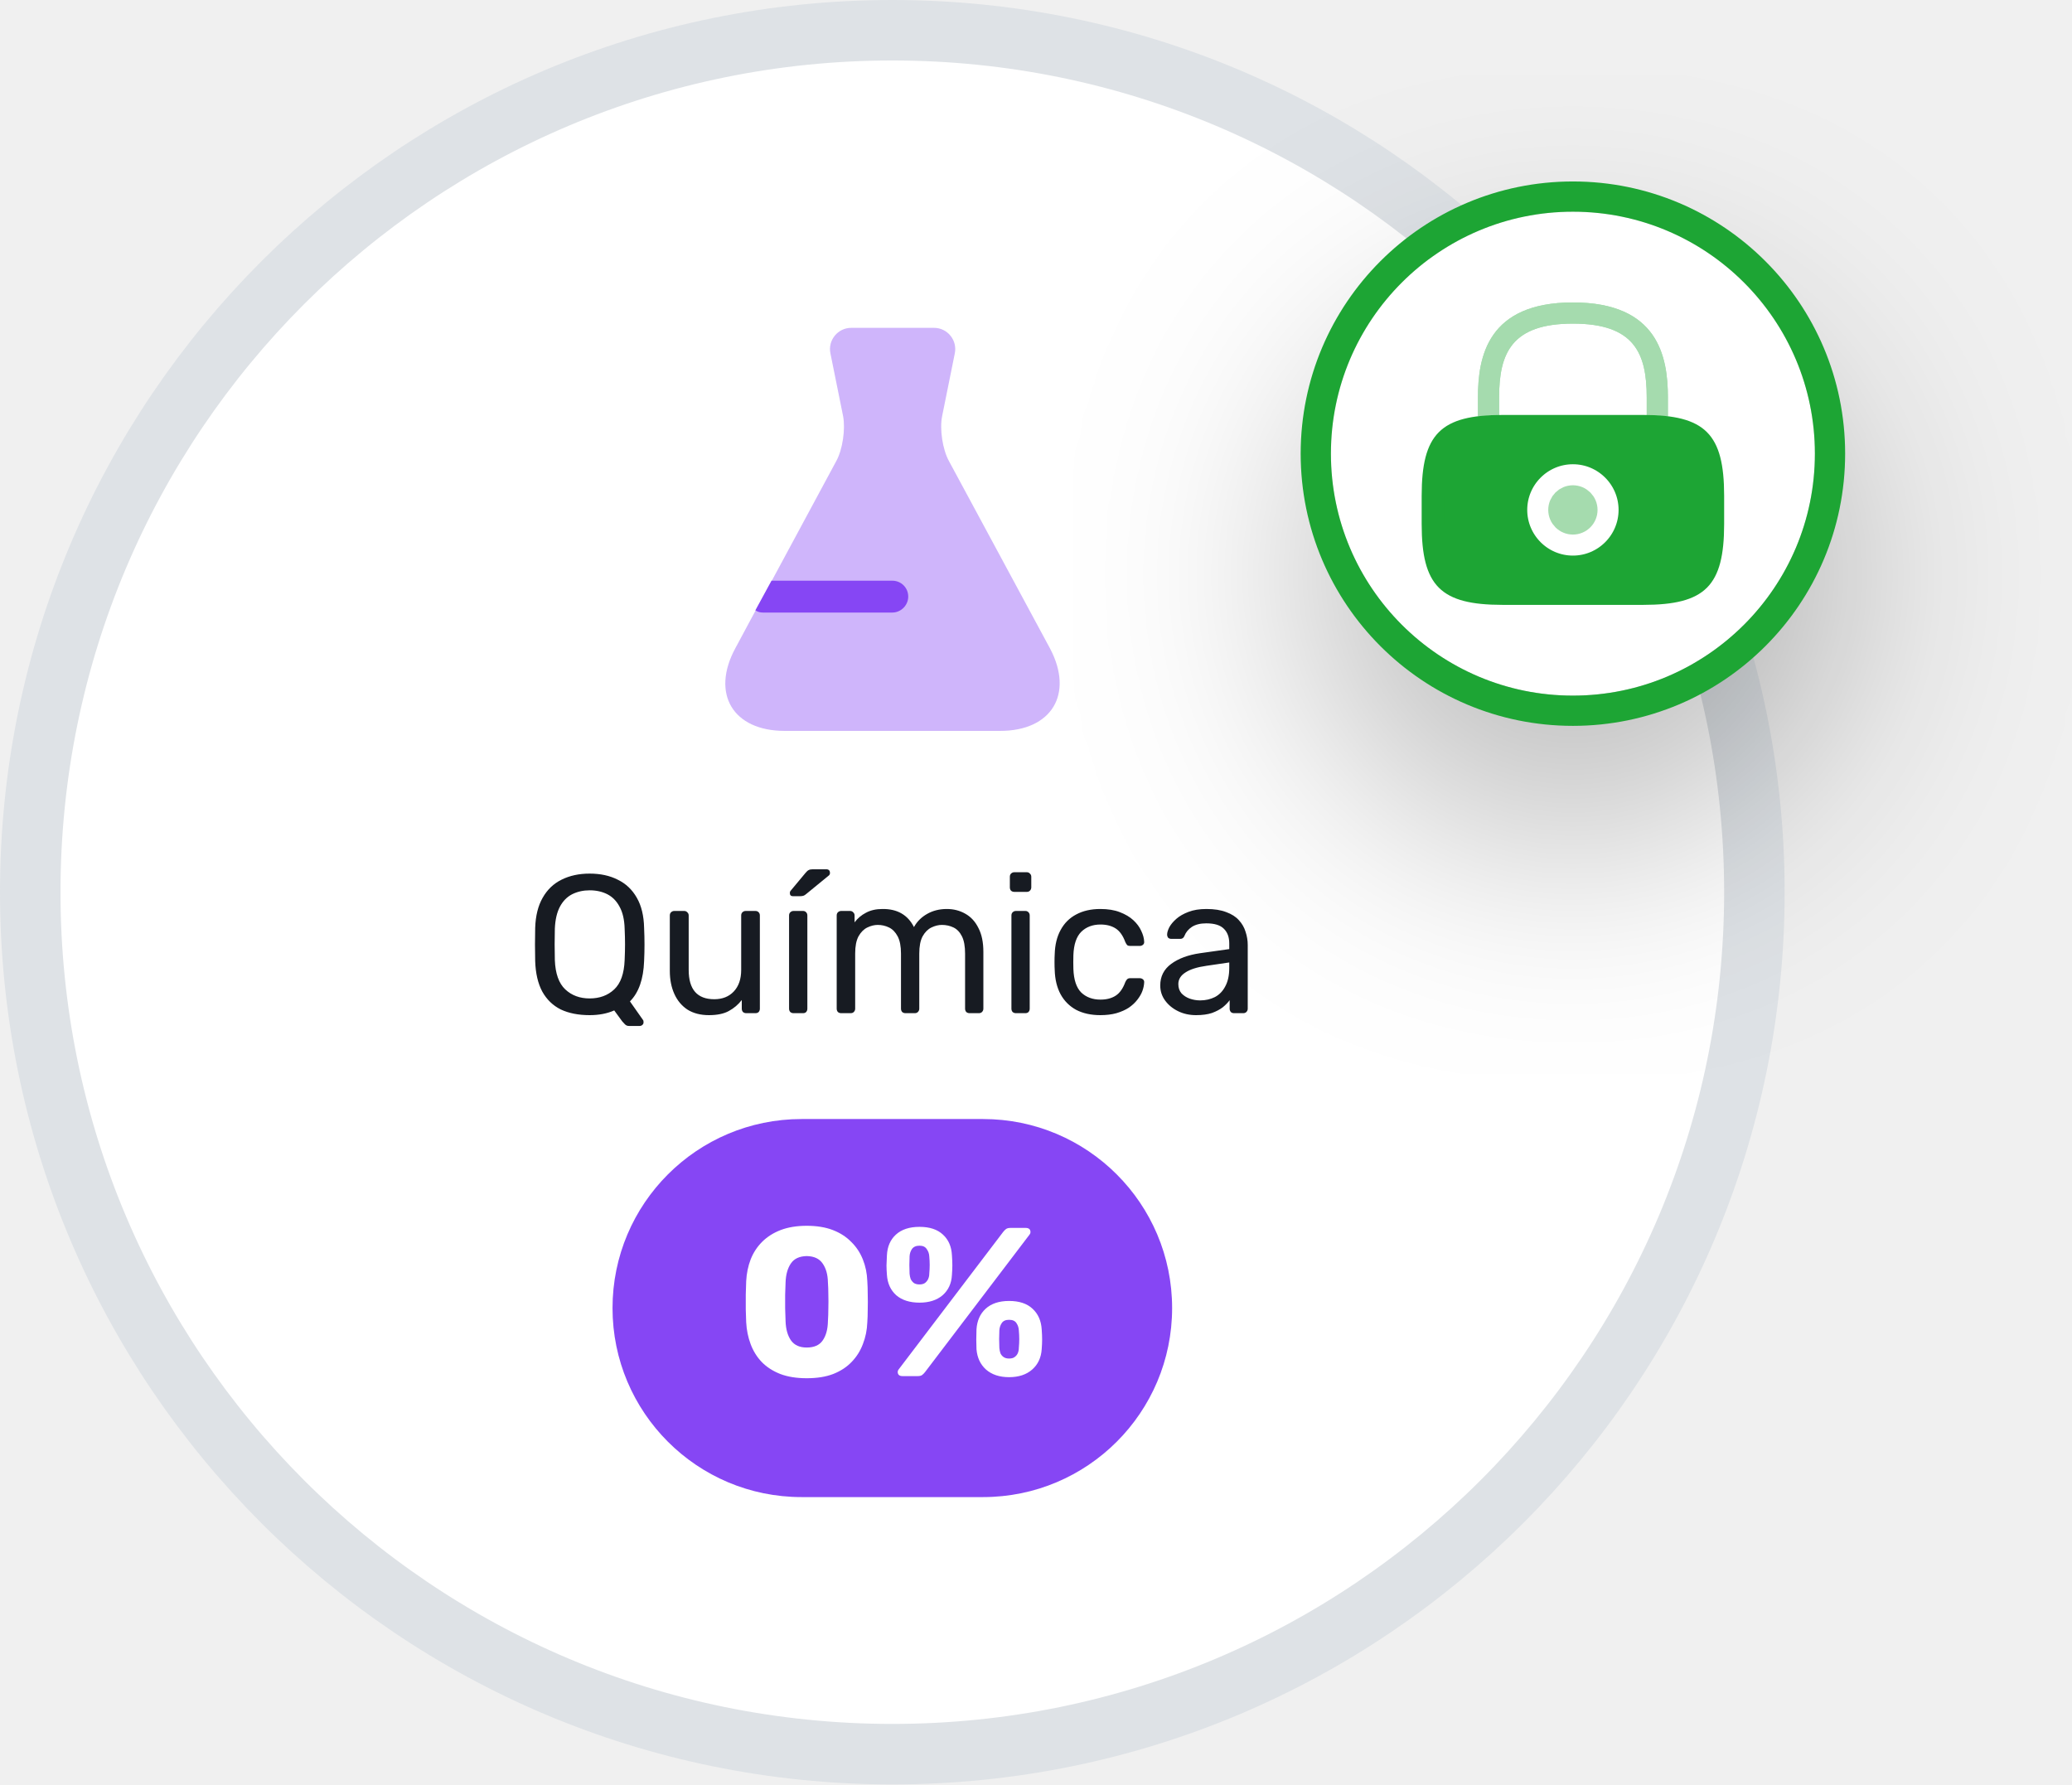
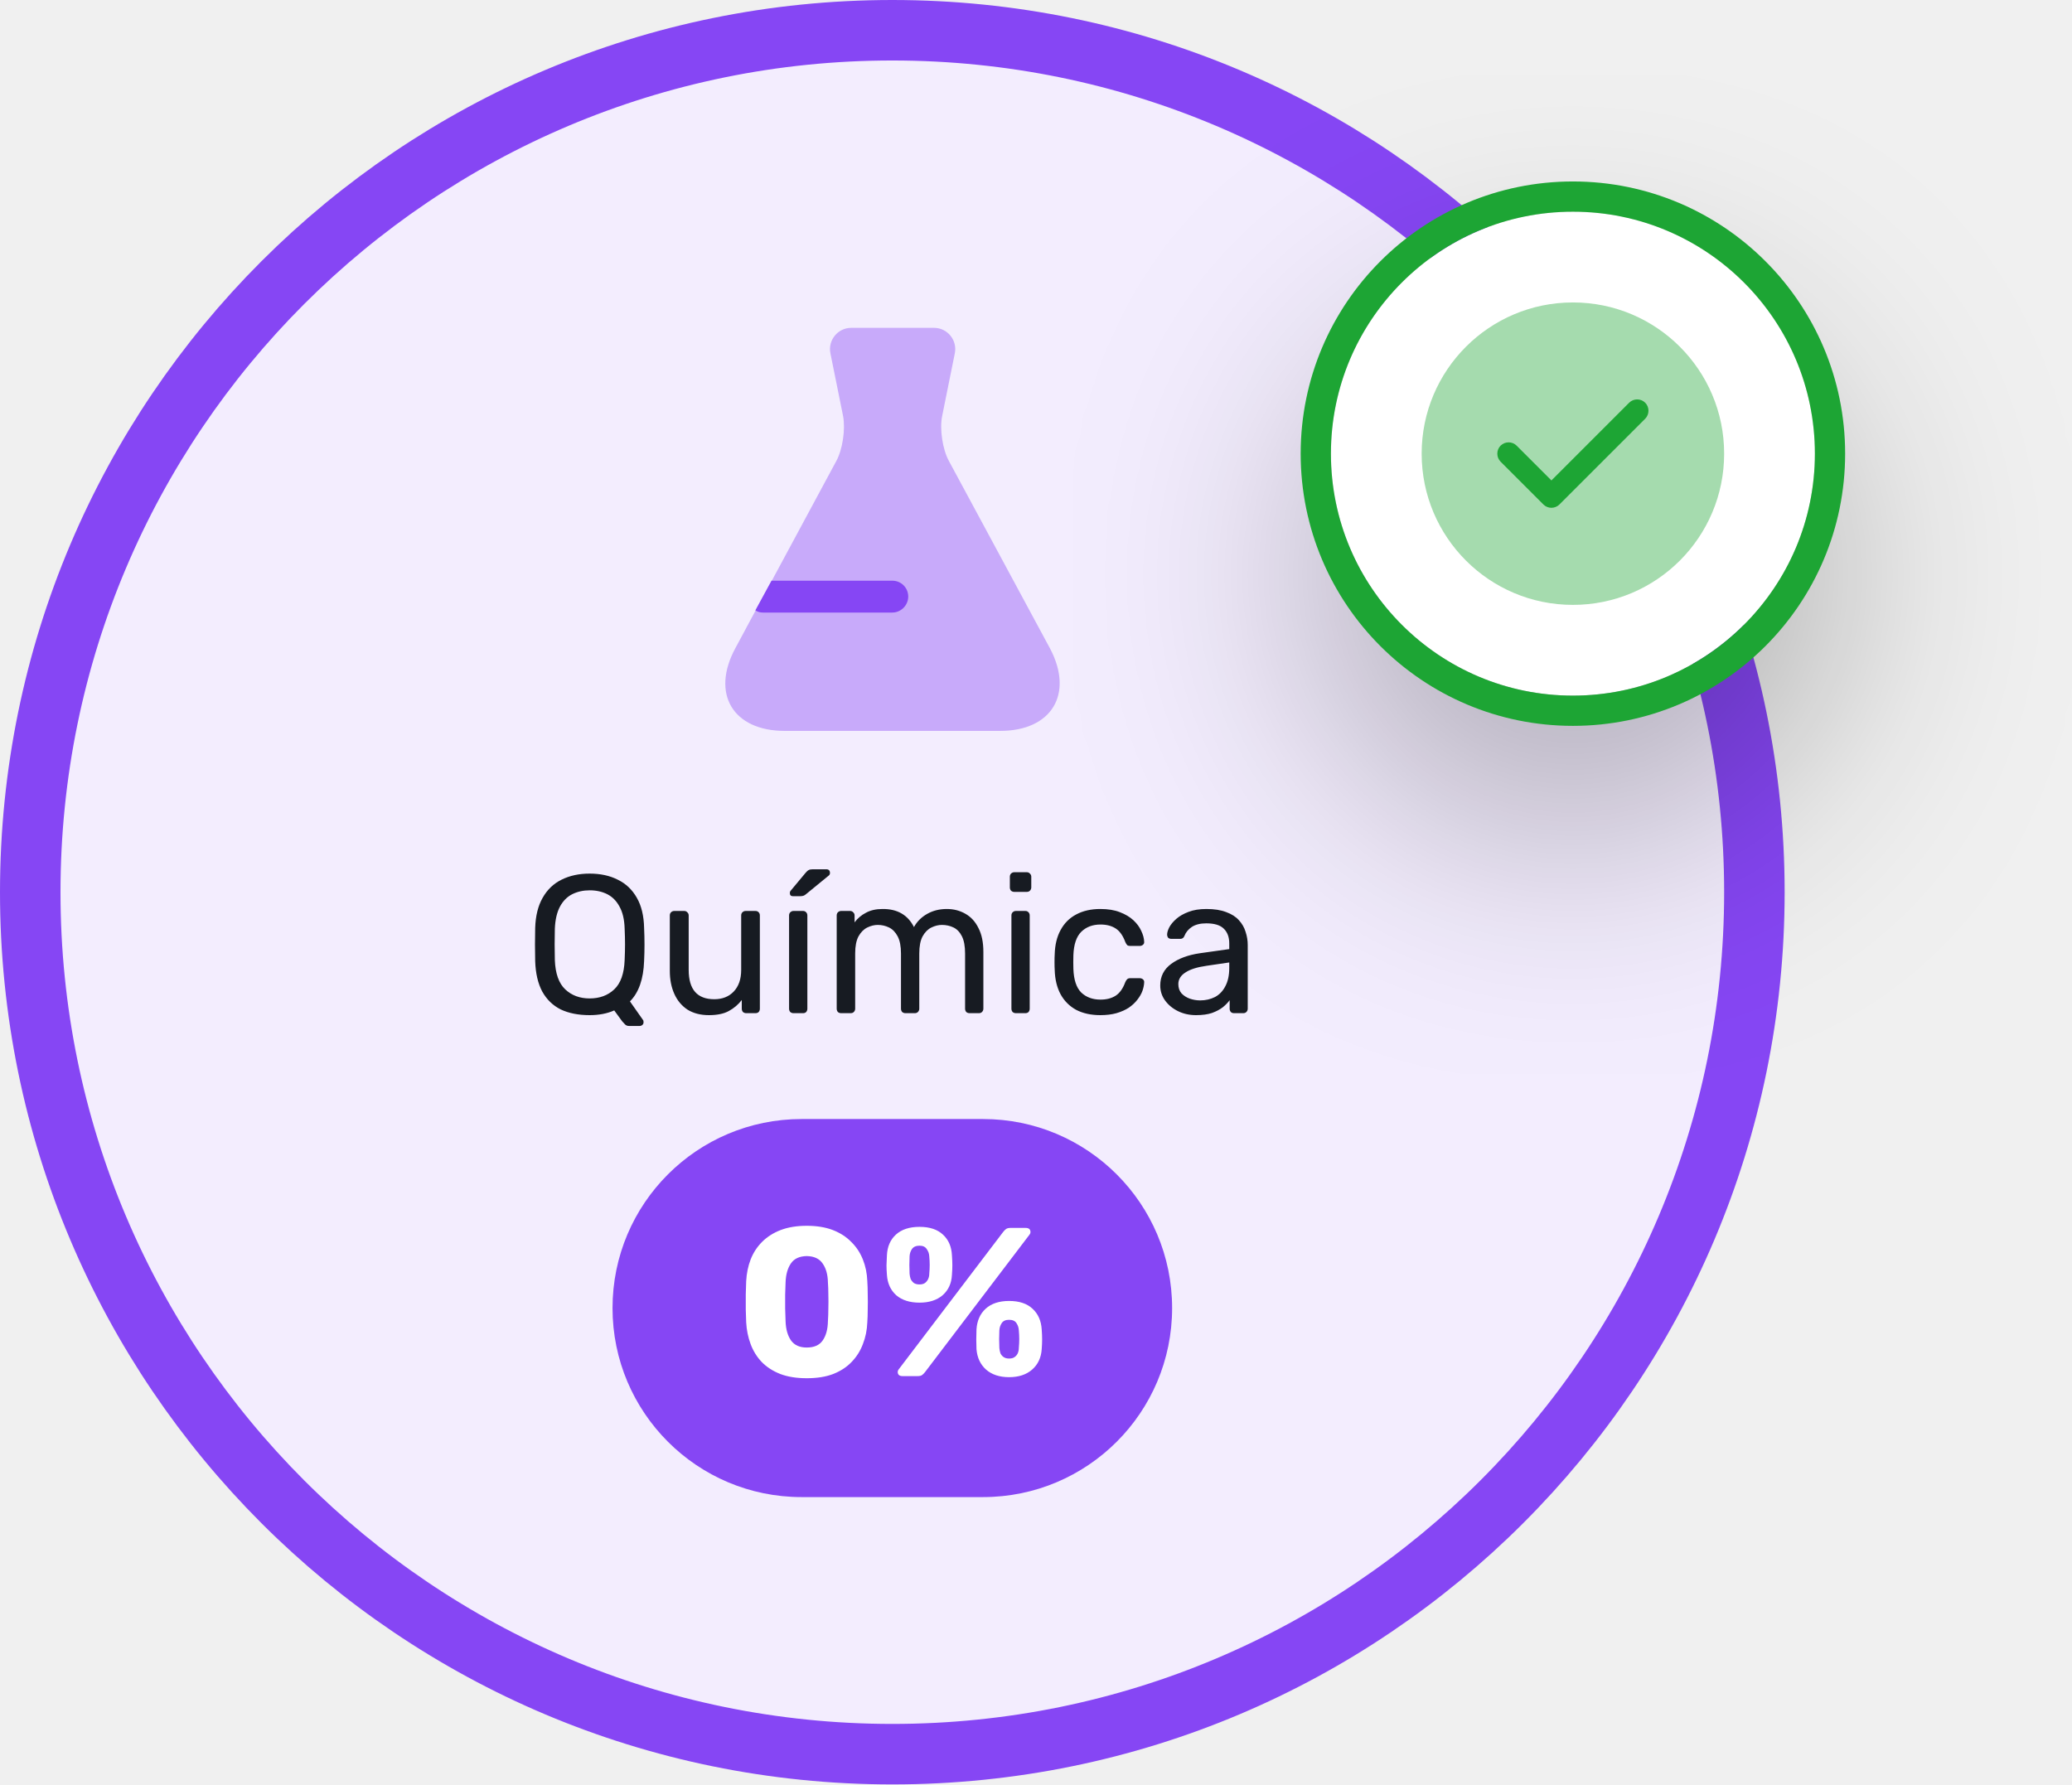
<svg xmlns="http://www.w3.org/2000/svg" width="137" height="118" viewBox="0 0 137 118" fill="none">
-   <rect x="2" y="2" width="114" height="114" rx="57" fill="white" />
-   <rect x="2" y="2" width="114" height="114" rx="57" stroke="#DEE2E6" stroke-width="4" />
-   <g clip-path="url(#clip0_15958_19590)">
-     <mask id="mask0_15958_19590" style="mask-type:luminance" maskUnits="userSpaceOnUse" x="43" y="19" width="32" height="32">
+   <rect x="2" y="2" width="114" height="114" rx="57" fill="#F3EDFE" />
+   <rect x="2" y="2" width="114" height="114" rx="57" stroke="#8646F4" stroke-width="4" />
+   <g clip-path="url(#clip0_16167_41098)">
+     <mask id="mask0_16167_41098" style="mask-type:luminance" maskUnits="userSpaceOnUse" x="43" y="19" width="32" height="32">
      <path d="M75 19H43V51H75V19Z" fill="white" />
    </mask>
-     <g mask="url(#mask0_15958_19590)">
+     <g mask="url(#mask0_16167_41098)">
      <path opacity="0.4" d="M66.133 48.333H51.88C48.466 48.333 46.999 45.88 48.613 42.88L49.959 40.373L51.026 38.413L55.293 30.493C55.719 29.72 55.906 28.373 55.746 27.52L54.906 23.36C54.733 22.493 55.4 21.68 56.279 21.68H61.76C62.639 21.68 63.306 22.493 63.133 23.36L62.293 27.52C62.12 28.373 62.32 29.72 62.746 30.493L69.426 42.88C71.013 45.88 69.546 48.333 66.133 48.333Z" fill="#8646F4" />
      <path d="M60.052 39.453C60.052 40.027 59.572 40.507 58.999 40.507H50.452C50.265 40.507 50.105 40.467 49.945 40.36L51.012 38.4H58.999C59.572 38.4 60.052 38.853 60.052 39.453Z" fill="#8646F4" />
    </g>
  </g>
  <path d="M41.587 67.845C41.475 67.845 41.384 67.806 41.314 67.728C41.245 67.659 41.189 67.598 41.145 67.546L40.612 66.818C40.144 67.026 39.603 67.13 38.987 67.13C38.242 67.13 37.605 67.004 37.076 66.753C36.556 66.493 36.149 66.099 35.854 65.57C35.568 65.033 35.412 64.361 35.386 63.555C35.378 63.174 35.373 62.81 35.373 62.463C35.373 62.108 35.378 61.739 35.386 61.358C35.412 60.561 35.577 59.898 35.88 59.369C36.184 58.832 36.6 58.433 37.128 58.173C37.666 57.904 38.285 57.77 38.987 57.77C39.698 57.77 40.318 57.904 40.846 58.173C41.384 58.433 41.804 58.832 42.107 59.369C42.411 59.898 42.571 60.561 42.588 61.358C42.606 61.739 42.614 62.108 42.614 62.463C42.614 62.81 42.606 63.174 42.588 63.555C42.545 64.751 42.233 65.639 41.652 66.22L42.51 67.442C42.519 67.451 42.528 67.464 42.536 67.481C42.545 67.507 42.549 67.542 42.549 67.585C42.558 67.654 42.536 67.715 42.484 67.767C42.432 67.819 42.367 67.845 42.289 67.845H41.587ZM38.987 66.025C39.646 66.025 40.188 65.826 40.612 65.427C41.037 65.028 41.267 64.383 41.301 63.49C41.319 63.1 41.327 62.753 41.327 62.45C41.327 62.138 41.319 61.791 41.301 61.41C41.284 60.812 41.171 60.327 40.963 59.954C40.764 59.581 40.495 59.308 40.157 59.135C39.819 58.962 39.429 58.875 38.987 58.875C38.563 58.875 38.177 58.962 37.83 59.135C37.492 59.308 37.224 59.581 37.024 59.954C36.825 60.327 36.712 60.812 36.686 61.41C36.678 61.791 36.673 62.138 36.673 62.45C36.673 62.753 36.678 63.1 36.686 63.49C36.721 64.383 36.951 65.028 37.375 65.427C37.8 65.826 38.337 66.025 38.987 66.025ZM46.875 67.13C46.32 67.13 45.848 67.009 45.458 66.766C45.077 66.515 44.786 66.168 44.587 65.726C44.388 65.284 44.288 64.777 44.288 64.205V60.539C44.288 60.452 44.314 60.383 44.366 60.331C44.427 60.27 44.5 60.24 44.587 60.24H45.237C45.324 60.24 45.393 60.27 45.445 60.331C45.506 60.383 45.536 60.452 45.536 60.539V64.14C45.536 65.431 46.099 66.077 47.226 66.077C47.763 66.077 48.192 65.908 48.513 65.57C48.842 65.223 49.007 64.747 49.007 64.14V60.539C49.007 60.452 49.033 60.383 49.085 60.331C49.146 60.27 49.219 60.24 49.306 60.24H49.943C50.038 60.24 50.112 60.27 50.164 60.331C50.216 60.383 50.242 60.452 50.242 60.539V66.701C50.242 66.788 50.216 66.861 50.164 66.922C50.112 66.974 50.038 67 49.943 67H49.345C49.258 67 49.185 66.974 49.124 66.922C49.072 66.861 49.046 66.788 49.046 66.701V66.129C48.812 66.432 48.526 66.675 48.188 66.857C47.859 67.039 47.421 67.13 46.875 67.13ZM52.472 67C52.386 67 52.312 66.974 52.251 66.922C52.199 66.861 52.173 66.788 52.173 66.701V60.539C52.173 60.452 52.199 60.383 52.251 60.331C52.312 60.27 52.386 60.24 52.472 60.24H53.096C53.183 60.24 53.252 60.27 53.304 60.331C53.356 60.383 53.382 60.452 53.382 60.539V66.701C53.382 66.788 53.356 66.861 53.304 66.922C53.252 66.974 53.183 67 53.096 67H52.472ZM52.433 59.265C52.295 59.265 52.225 59.196 52.225 59.057C52.225 58.988 52.247 58.931 52.29 58.888L53.265 57.718C53.343 57.623 53.413 57.562 53.473 57.536C53.534 57.501 53.625 57.484 53.746 57.484H54.63C54.795 57.484 54.877 57.566 54.877 57.731C54.877 57.792 54.856 57.844 54.812 57.887L53.304 59.122C53.235 59.183 53.17 59.222 53.109 59.239C53.049 59.256 52.971 59.265 52.875 59.265H52.433ZM55.621 67C55.534 67 55.461 66.974 55.4 66.922C55.348 66.861 55.322 66.788 55.322 66.701V60.539C55.322 60.452 55.348 60.383 55.4 60.331C55.461 60.27 55.534 60.24 55.621 60.24H56.206C56.292 60.24 56.362 60.27 56.414 60.331C56.474 60.383 56.505 60.452 56.505 60.539V60.994C56.704 60.725 56.956 60.513 57.259 60.357C57.562 60.192 57.926 60.11 58.351 60.11C59.33 60.101 60.023 60.5 60.431 61.306C60.63 60.942 60.92 60.652 61.302 60.435C61.683 60.218 62.117 60.11 62.602 60.11C63.053 60.11 63.46 60.214 63.824 60.422C64.197 60.63 64.487 60.946 64.695 61.371C64.912 61.787 65.02 62.311 65.02 62.944V66.701C65.02 66.788 64.99 66.861 64.929 66.922C64.877 66.974 64.808 67 64.721 67H64.11C64.023 67 63.95 66.974 63.889 66.922C63.837 66.861 63.811 66.788 63.811 66.701V63.061C63.811 62.576 63.742 62.194 63.603 61.917C63.464 61.64 63.278 61.445 63.044 61.332C62.81 61.219 62.554 61.163 62.277 61.163C62.051 61.163 61.822 61.219 61.588 61.332C61.354 61.445 61.159 61.64 61.003 61.917C60.855 62.194 60.782 62.576 60.782 63.061V66.701C60.782 66.788 60.752 66.861 60.691 66.922C60.639 66.974 60.569 67 60.483 67H59.872C59.785 67 59.712 66.974 59.651 66.922C59.599 66.861 59.573 66.788 59.573 66.701V63.061C59.573 62.576 59.499 62.194 59.352 61.917C59.205 61.64 59.014 61.445 58.78 61.332C58.546 61.219 58.299 61.163 58.039 61.163C57.813 61.163 57.584 61.219 57.35 61.332C57.116 61.445 56.921 61.64 56.765 61.917C56.617 62.194 56.544 62.571 56.544 63.048V66.701C56.544 66.788 56.514 66.861 56.453 66.922C56.401 66.974 56.331 67 56.245 67H55.621ZM67.174 67C67.087 67 67.013 66.974 66.953 66.922C66.901 66.861 66.875 66.788 66.875 66.701V60.539C66.875 60.452 66.901 60.383 66.953 60.331C67.013 60.27 67.087 60.24 67.174 60.24H67.798C67.884 60.24 67.954 60.27 68.006 60.331C68.058 60.383 68.084 60.452 68.084 60.539V66.701C68.084 66.788 68.058 66.861 68.006 66.922C67.954 66.974 67.884 67 67.798 67H67.174ZM67.07 58.979C66.983 58.979 66.909 58.953 66.849 58.901C66.797 58.84 66.771 58.767 66.771 58.68V57.978C66.771 57.891 66.797 57.822 66.849 57.77C66.909 57.709 66.983 57.679 67.07 57.679H67.889C67.975 57.679 68.045 57.709 68.097 57.77C68.157 57.822 68.188 57.891 68.188 57.978V58.68C68.188 58.767 68.157 58.84 68.097 58.901C68.045 58.953 67.975 58.979 67.889 58.979H67.07ZM72.753 67.13C72.138 67.13 71.605 67.013 71.154 66.779C70.712 66.536 70.37 66.194 70.127 65.752C69.884 65.301 69.754 64.764 69.737 64.14C69.728 64.01 69.724 63.837 69.724 63.62C69.724 63.403 69.728 63.23 69.737 63.1C69.754 62.476 69.884 61.943 70.127 61.501C70.37 61.05 70.712 60.708 71.154 60.474C71.605 60.231 72.138 60.11 72.753 60.11C73.256 60.11 73.685 60.179 74.04 60.318C74.404 60.457 74.703 60.634 74.937 60.851C75.171 61.068 75.344 61.302 75.457 61.553C75.578 61.804 75.643 62.043 75.652 62.268C75.661 62.355 75.635 62.424 75.574 62.476C75.513 62.528 75.44 62.554 75.353 62.554H74.729C74.642 62.554 74.577 62.537 74.534 62.502C74.491 62.459 74.447 62.389 74.404 62.294C74.248 61.869 74.036 61.57 73.767 61.397C73.498 61.224 73.165 61.137 72.766 61.137C72.246 61.137 71.821 61.297 71.492 61.618C71.171 61.939 70.998 62.454 70.972 63.165C70.963 63.477 70.963 63.78 70.972 64.075C70.998 64.794 71.171 65.314 71.492 65.635C71.821 65.947 72.246 66.103 72.766 66.103C73.165 66.103 73.498 66.016 73.767 65.843C74.036 65.67 74.248 65.371 74.404 64.946C74.447 64.851 74.491 64.786 74.534 64.751C74.577 64.708 74.642 64.686 74.729 64.686H75.353C75.44 64.686 75.513 64.712 75.574 64.764C75.635 64.816 75.661 64.885 75.652 64.972C75.643 65.154 75.604 65.34 75.535 65.531C75.466 65.722 75.353 65.917 75.197 66.116C75.05 66.307 74.863 66.48 74.638 66.636C74.413 66.783 74.14 66.905 73.819 67C73.507 67.087 73.152 67.13 72.753 67.13ZM79.081 67.13C78.648 67.13 78.253 67.043 77.898 66.87C77.543 66.697 77.257 66.463 77.04 66.168C76.823 65.873 76.715 65.54 76.715 65.167C76.715 64.569 76.958 64.092 77.443 63.737C77.928 63.382 78.561 63.148 79.341 63.035L81.278 62.762V62.385C81.278 61.969 81.157 61.644 80.914 61.41C80.68 61.176 80.294 61.059 79.757 61.059C79.367 61.059 79.051 61.137 78.808 61.293C78.574 61.449 78.409 61.648 78.314 61.891C78.262 62.021 78.171 62.086 78.041 62.086H77.456C77.361 62.086 77.287 62.06 77.235 62.008C77.192 61.947 77.17 61.878 77.17 61.8C77.17 61.67 77.218 61.51 77.313 61.319C77.417 61.128 77.573 60.942 77.781 60.76C77.989 60.578 78.253 60.426 78.574 60.305C78.903 60.175 79.302 60.11 79.77 60.11C80.29 60.11 80.728 60.179 81.083 60.318C81.438 60.448 81.716 60.626 81.915 60.851C82.123 61.076 82.27 61.332 82.357 61.618C82.452 61.904 82.5 62.194 82.5 62.489V66.701C82.5 66.788 82.47 66.861 82.409 66.922C82.357 66.974 82.288 67 82.201 67H81.603C81.508 67 81.434 66.974 81.382 66.922C81.33 66.861 81.304 66.788 81.304 66.701V66.142C81.191 66.298 81.04 66.454 80.849 66.61C80.658 66.757 80.42 66.883 80.134 66.987C79.848 67.082 79.497 67.13 79.081 67.13ZM79.354 66.155C79.709 66.155 80.034 66.081 80.329 65.934C80.624 65.778 80.853 65.54 81.018 65.219C81.191 64.898 81.278 64.495 81.278 64.01V63.646L79.77 63.867C79.155 63.954 78.691 64.101 78.379 64.309C78.067 64.508 77.911 64.764 77.911 65.076C77.911 65.319 77.98 65.522 78.119 65.687C78.266 65.843 78.448 65.96 78.665 66.038C78.89 66.116 79.12 66.155 79.354 66.155Z" fill="#171B22" />
  <rect x="40.5" y="74" width="37" height="25" rx="12.5" fill="#8646F4" />
  <path d="M53.342 91.14C52.67 91.14 52.086 91.047 51.592 90.86C51.097 90.664 50.686 90.398 50.36 90.062C50.042 89.726 49.8 89.334 49.632 88.886C49.464 88.438 49.366 87.957 49.338 87.444C49.328 87.192 49.319 86.907 49.31 86.59C49.31 86.263 49.31 85.937 49.31 85.61C49.319 85.274 49.328 84.975 49.338 84.714C49.366 84.201 49.464 83.725 49.632 83.286C49.809 82.838 50.061 82.451 50.388 82.124C50.724 81.788 51.134 81.527 51.62 81.34C52.114 81.153 52.688 81.06 53.342 81.06C54.004 81.06 54.578 81.153 55.064 81.34C55.549 81.527 55.955 81.788 56.282 82.124C56.618 82.451 56.874 82.838 57.052 83.286C57.229 83.725 57.327 84.201 57.346 84.714C57.364 84.975 57.374 85.274 57.374 85.61C57.383 85.937 57.383 86.263 57.374 86.59C57.374 86.907 57.364 87.192 57.346 87.444C57.327 87.957 57.229 88.438 57.052 88.886C56.884 89.334 56.636 89.726 56.31 90.062C55.992 90.398 55.586 90.664 55.092 90.86C54.606 91.047 54.023 91.14 53.342 91.14ZM53.342 89.11C53.827 89.11 54.177 88.956 54.392 88.648C54.616 88.331 54.732 87.906 54.742 87.374C54.76 87.103 54.77 86.819 54.77 86.52C54.779 86.221 54.779 85.923 54.77 85.624C54.77 85.325 54.76 85.05 54.742 84.798C54.732 84.285 54.616 83.869 54.392 83.552C54.177 83.235 53.827 83.071 53.342 83.062C52.856 83.071 52.506 83.235 52.292 83.552C52.077 83.869 51.96 84.285 51.942 84.798C51.932 85.05 51.923 85.325 51.914 85.624C51.914 85.923 51.914 86.221 51.914 86.52C51.923 86.819 51.932 87.103 51.942 87.374C51.96 87.906 52.082 88.331 52.306 88.648C52.53 88.956 52.875 89.11 53.342 89.11ZM59.679 91C59.465 91 59.357 90.907 59.357 90.72C59.357 90.664 59.376 90.613 59.413 90.566L66.329 81.466C66.395 81.382 66.46 81.317 66.525 81.27C66.591 81.223 66.689 81.2 66.819 81.2H67.813C68.028 81.2 68.135 81.293 68.135 81.48C68.135 81.536 68.117 81.587 68.079 81.634L61.163 90.734C61.098 90.818 61.033 90.883 60.967 90.93C60.902 90.977 60.804 91 60.673 91H59.679ZM66.721 91.07C66.087 91.07 65.578 90.902 65.195 90.566C64.822 90.23 64.612 89.782 64.565 89.222C64.556 88.979 64.551 88.765 64.551 88.578C64.551 88.391 64.556 88.167 64.565 87.906C64.603 87.337 64.803 86.884 65.167 86.548C65.541 86.203 66.059 86.03 66.721 86.03C67.393 86.03 67.911 86.203 68.275 86.548C68.639 86.884 68.84 87.337 68.877 87.906C68.896 88.167 68.905 88.391 68.905 88.578C68.905 88.765 68.896 88.979 68.877 89.222C68.84 89.782 68.63 90.23 68.247 90.566C67.865 90.902 67.356 91.07 66.721 91.07ZM66.721 89.838C66.88 89.838 67.001 89.805 67.085 89.74C67.179 89.675 67.249 89.591 67.295 89.488C67.342 89.376 67.365 89.259 67.365 89.138C67.384 88.923 67.393 88.727 67.393 88.55C67.393 88.373 67.384 88.181 67.365 87.976C67.356 87.799 67.305 87.64 67.211 87.5C67.118 87.351 66.955 87.276 66.721 87.276C66.488 87.276 66.325 87.351 66.231 87.5C66.138 87.64 66.087 87.799 66.077 87.976C66.068 88.181 66.063 88.373 66.063 88.55C66.063 88.727 66.068 88.923 66.077 89.138C66.087 89.259 66.11 89.376 66.147 89.488C66.194 89.591 66.264 89.675 66.357 89.74C66.451 89.805 66.572 89.838 66.721 89.838ZM60.799 86.142C60.155 86.142 59.642 85.979 59.259 85.652C58.886 85.316 58.681 84.868 58.643 84.308C58.625 84.065 58.615 83.855 58.615 83.678C58.625 83.491 58.634 83.267 58.643 83.006C58.671 82.437 58.867 81.984 59.231 81.648C59.605 81.303 60.127 81.13 60.799 81.13C61.471 81.13 61.989 81.303 62.353 81.648C62.717 81.984 62.913 82.437 62.941 83.006C62.96 83.267 62.969 83.491 62.969 83.678C62.969 83.855 62.96 84.065 62.941 84.308C62.913 84.868 62.708 85.316 62.325 85.652C61.943 85.979 61.434 86.142 60.799 86.142ZM60.799 84.938C60.949 84.938 61.07 84.905 61.163 84.84C61.257 84.765 61.327 84.677 61.373 84.574C61.42 84.462 61.443 84.35 61.443 84.238C61.462 84.023 61.471 83.827 61.471 83.65C61.471 83.473 61.462 83.281 61.443 83.076C61.434 82.899 61.378 82.74 61.275 82.6C61.182 82.451 61.023 82.376 60.799 82.376C60.566 82.376 60.398 82.451 60.295 82.6C60.202 82.74 60.151 82.899 60.141 83.076C60.132 83.281 60.127 83.473 60.127 83.65C60.127 83.827 60.132 84.023 60.141 84.238C60.151 84.35 60.174 84.462 60.211 84.574C60.258 84.677 60.328 84.765 60.421 84.84C60.515 84.905 60.641 84.938 60.799 84.938Z" fill="white" />
-   <g filter="url(#filter0_d_15958_19590)">
+   <g filter="url(#filter0_d_16167_41098)">
    <rect x="88" y="14" width="32" height="32" rx="16" fill="white" />
    <rect x="87" y="13" width="34" height="34" rx="17" stroke="#1DA534" stroke-width="2" />
-     <path opacity="0.4" d="M103.999 32.84C104.485 32.84 104.879 33.234 104.879 33.72C104.879 34.206 104.485 34.6 103.999 34.6C103.513 34.599 103.119 34.206 103.119 33.72C103.119 33.234 103.513 32.84 103.999 32.84Z" fill="#1DA534" stroke="#1DA534" stroke-width="1.5" />
-     <path d="M99.35 28.19H108.65C110.674 28.19 111.735 28.511 112.332 29.108C112.929 29.705 113.25 30.766 113.25 32.79V34.65C113.25 36.673 112.929 37.736 112.332 38.333C111.735 38.929 110.673 39.249 108.65 39.249H99.35C97.327 39.249 96.265 38.929 95.668 38.333C95.071 37.736 94.75 36.673 94.75 34.65V32.79C94.75 30.766 95.071 29.705 95.668 29.108C96.265 28.511 97.326 28.19 99.35 28.19ZM104 29.95C101.914 29.95 100.23 31.648 100.23 33.72C100.231 35.793 101.914 37.49 104 37.49C106.086 37.49 107.769 35.793 107.77 33.72C107.77 31.648 106.086 29.95 104 29.95Z" fill="#1DA534" stroke="#1DA534" stroke-width="1.5" />
-     <g opacity="0.4">
-       <mask id="path-12-inside-1_15958_19590" fill="white">
-         <path d="M99.121 27.45V26.28C99.121 23.35 99.951 21.4 104.001 21.4C108.051 21.4 108.881 23.35 108.881 26.28V27.45C109.391 27.46 109.851 27.48 110.281 27.54V26.28C110.281 23.58 109.631 20 104.001 20C98.371 20 97.721 23.58 97.721 26.28V27.53C98.141 27.48 98.611 27.45 99.121 27.45Z" />
-       </mask>
-       <path d="M99.121 27.45V26.28C99.121 23.35 99.951 21.4 104.001 21.4C108.051 21.4 108.881 23.35 108.881 26.28V27.45C109.391 27.46 109.851 27.48 110.281 27.54V26.28C110.281 23.58 109.631 20 104.001 20C98.371 20 97.721 23.58 97.721 26.28V27.53C98.141 27.48 98.611 27.45 99.121 27.45Z" fill="#1DA534" />
-       <path d="M99.121 27.45V28.95H100.621V27.45H99.121ZM108.881 27.45H107.381V28.921L108.851 28.95L108.881 27.45ZM110.281 27.54L110.073 29.026L111.781 29.264V27.54H110.281ZM110.281 26.28H108.781H110.281ZM97.721 27.53H96.221V29.219L97.898 29.02L97.721 27.53ZM99.121 27.45H100.621V26.28H99.121H97.621V27.45H99.121ZM99.121 26.28H100.621C100.621 24.883 100.837 24.129 101.193 23.703C101.498 23.338 102.182 22.9 104.001 22.9V21.4V19.9C101.769 19.9 100.014 20.436 98.891 21.779C97.82 23.061 97.621 24.747 97.621 26.28H99.121ZM104.001 21.4V22.9C105.819 22.9 106.504 23.338 106.809 23.703C107.165 24.129 107.381 24.883 107.381 26.28H108.881H110.381C110.381 24.747 110.182 23.061 109.11 21.779C107.988 20.436 106.232 19.9 104.001 19.9V21.4ZM108.881 26.28H107.381V27.45H108.881H110.381V26.28H108.881ZM108.881 27.45L108.851 28.95C109.349 28.959 109.735 28.979 110.073 29.026L110.281 27.54L110.488 26.054C109.966 25.982 109.433 25.96 108.91 25.95L108.881 27.45ZM110.281 27.54H111.781V26.28H110.281H108.781V27.54H110.281ZM110.281 26.28H111.781C111.781 24.867 111.625 22.895 110.479 21.265C109.257 19.525 107.156 18.5 104.001 18.5V20V21.5C106.475 21.5 107.515 22.265 108.025 22.99C108.611 23.825 108.781 24.993 108.781 26.28H110.281ZM104.001 20V18.5C100.845 18.5 98.745 19.525 97.522 21.265C96.376 22.895 96.221 24.867 96.221 26.28H97.721H99.221C99.221 24.993 99.39 23.825 99.977 22.99C100.487 22.265 101.526 21.5 104.001 21.5V20ZM97.721 26.28H96.221V27.53H97.721H99.221V26.28H97.721ZM97.721 27.53L97.898 29.02C98.258 28.977 98.669 28.95 99.121 28.95V27.45V25.95C98.552 25.95 98.023 25.983 97.543 26.041L97.721 27.53Z" fill="#1DA534" mask="url(#path-12-inside-1_15958_19590)" />
-     </g>
+     <path opacity="0.4" d="M104 40C109.523 40 114 35.523 114 30C114 24.477 109.523 20 104 20C98.477 20 94 24.477 94 30C94 35.523 98.477 40 104 40Z" fill="#1DA534" />
+     <path d="M102.579 33.58C102.379 33.58 102.189 33.5 102.049 33.36L99.219 30.53C98.93 30.24 98.93 29.76 99.219 29.47C99.51 29.18 99.99 29.18 100.279 29.47L102.579 31.77L107.719 26.63C108.009 26.34 108.489 26.34 108.779 26.63C109.069 26.92 109.069 27.4 108.779 27.69L103.109 33.36C102.969 33.5 102.779 33.58 102.579 33.58Z" fill="#1DA534" />
  </g>
  <defs>
-     <filter id="filter0_d_15958_19590" x="71" y="5" width="66" height="66" filterUnits="userSpaceOnUse" color-interpolation-filters="sRGB">
+     <filter id="filter0_d_16167_41098" x="71" y="5" width="66" height="66" filterUnits="userSpaceOnUse" color-interpolation-filters="sRGB">
      <feFlood flood-opacity="0" result="BackgroundImageFix" />
      <feColorMatrix in="SourceAlpha" type="matrix" values="0 0 0 0 0 0 0 0 0 0 0 0 0 0 0 0 0 0 127 0" result="hardAlpha" />
      <feOffset dy="8" />
      <feGaussianBlur stdDeviation="7.5" />
      <feColorMatrix type="matrix" values="0 0 0 0 0 0 0 0 0 0 0 0 0 0 0 0 0 0 0.25 0" />
-       <feBlend mode="normal" in2="BackgroundImageFix" result="effect1_dropShadow_15958_19590" />
-       <feBlend mode="normal" in="SourceGraphic" in2="effect1_dropShadow_15958_19590" result="shape" />
+       <feBlend mode="normal" in2="BackgroundImageFix" result="effect1_dropShadow_16167_41098" />
+       <feBlend mode="normal" in="SourceGraphic" in2="effect1_dropShadow_16167_41098" result="shape" />
    </filter>
-     <clipPath id="clip0_15958_19590">
+     <clipPath id="clip0_16167_41098">
      <rect width="32" height="32" fill="white" transform="translate(43 19)" />
    </clipPath>
  </defs>
</svg>
